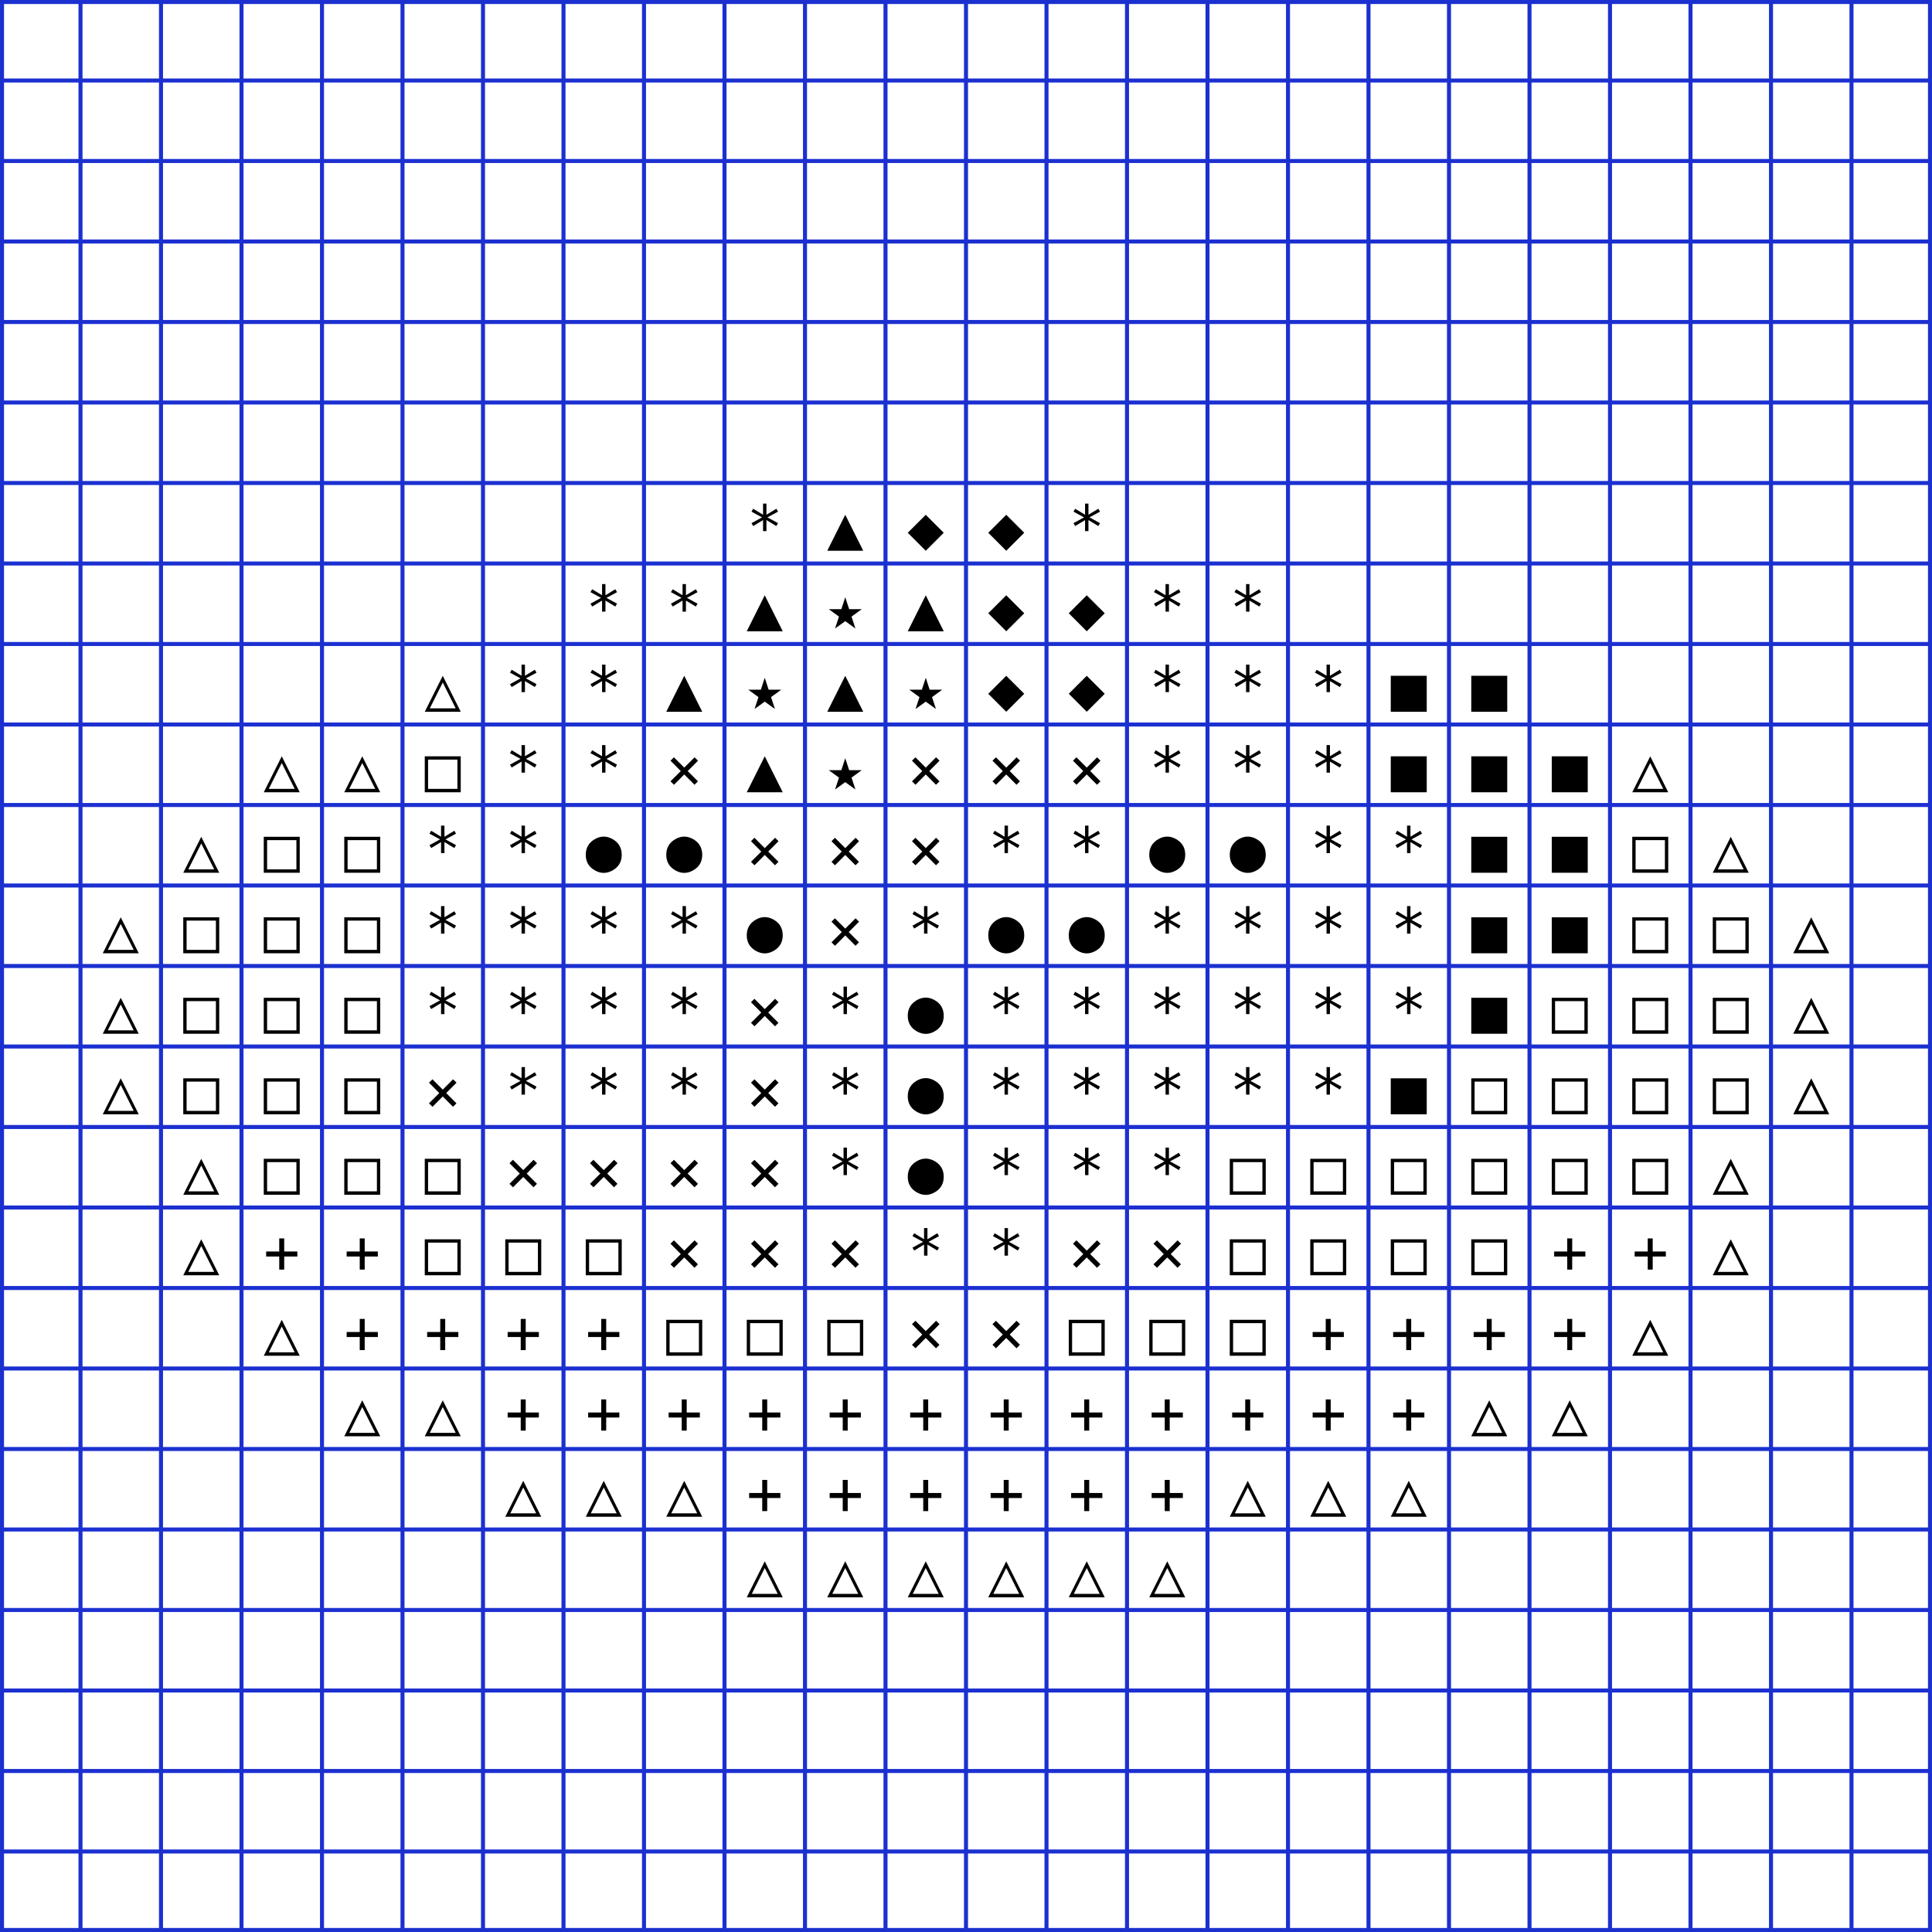
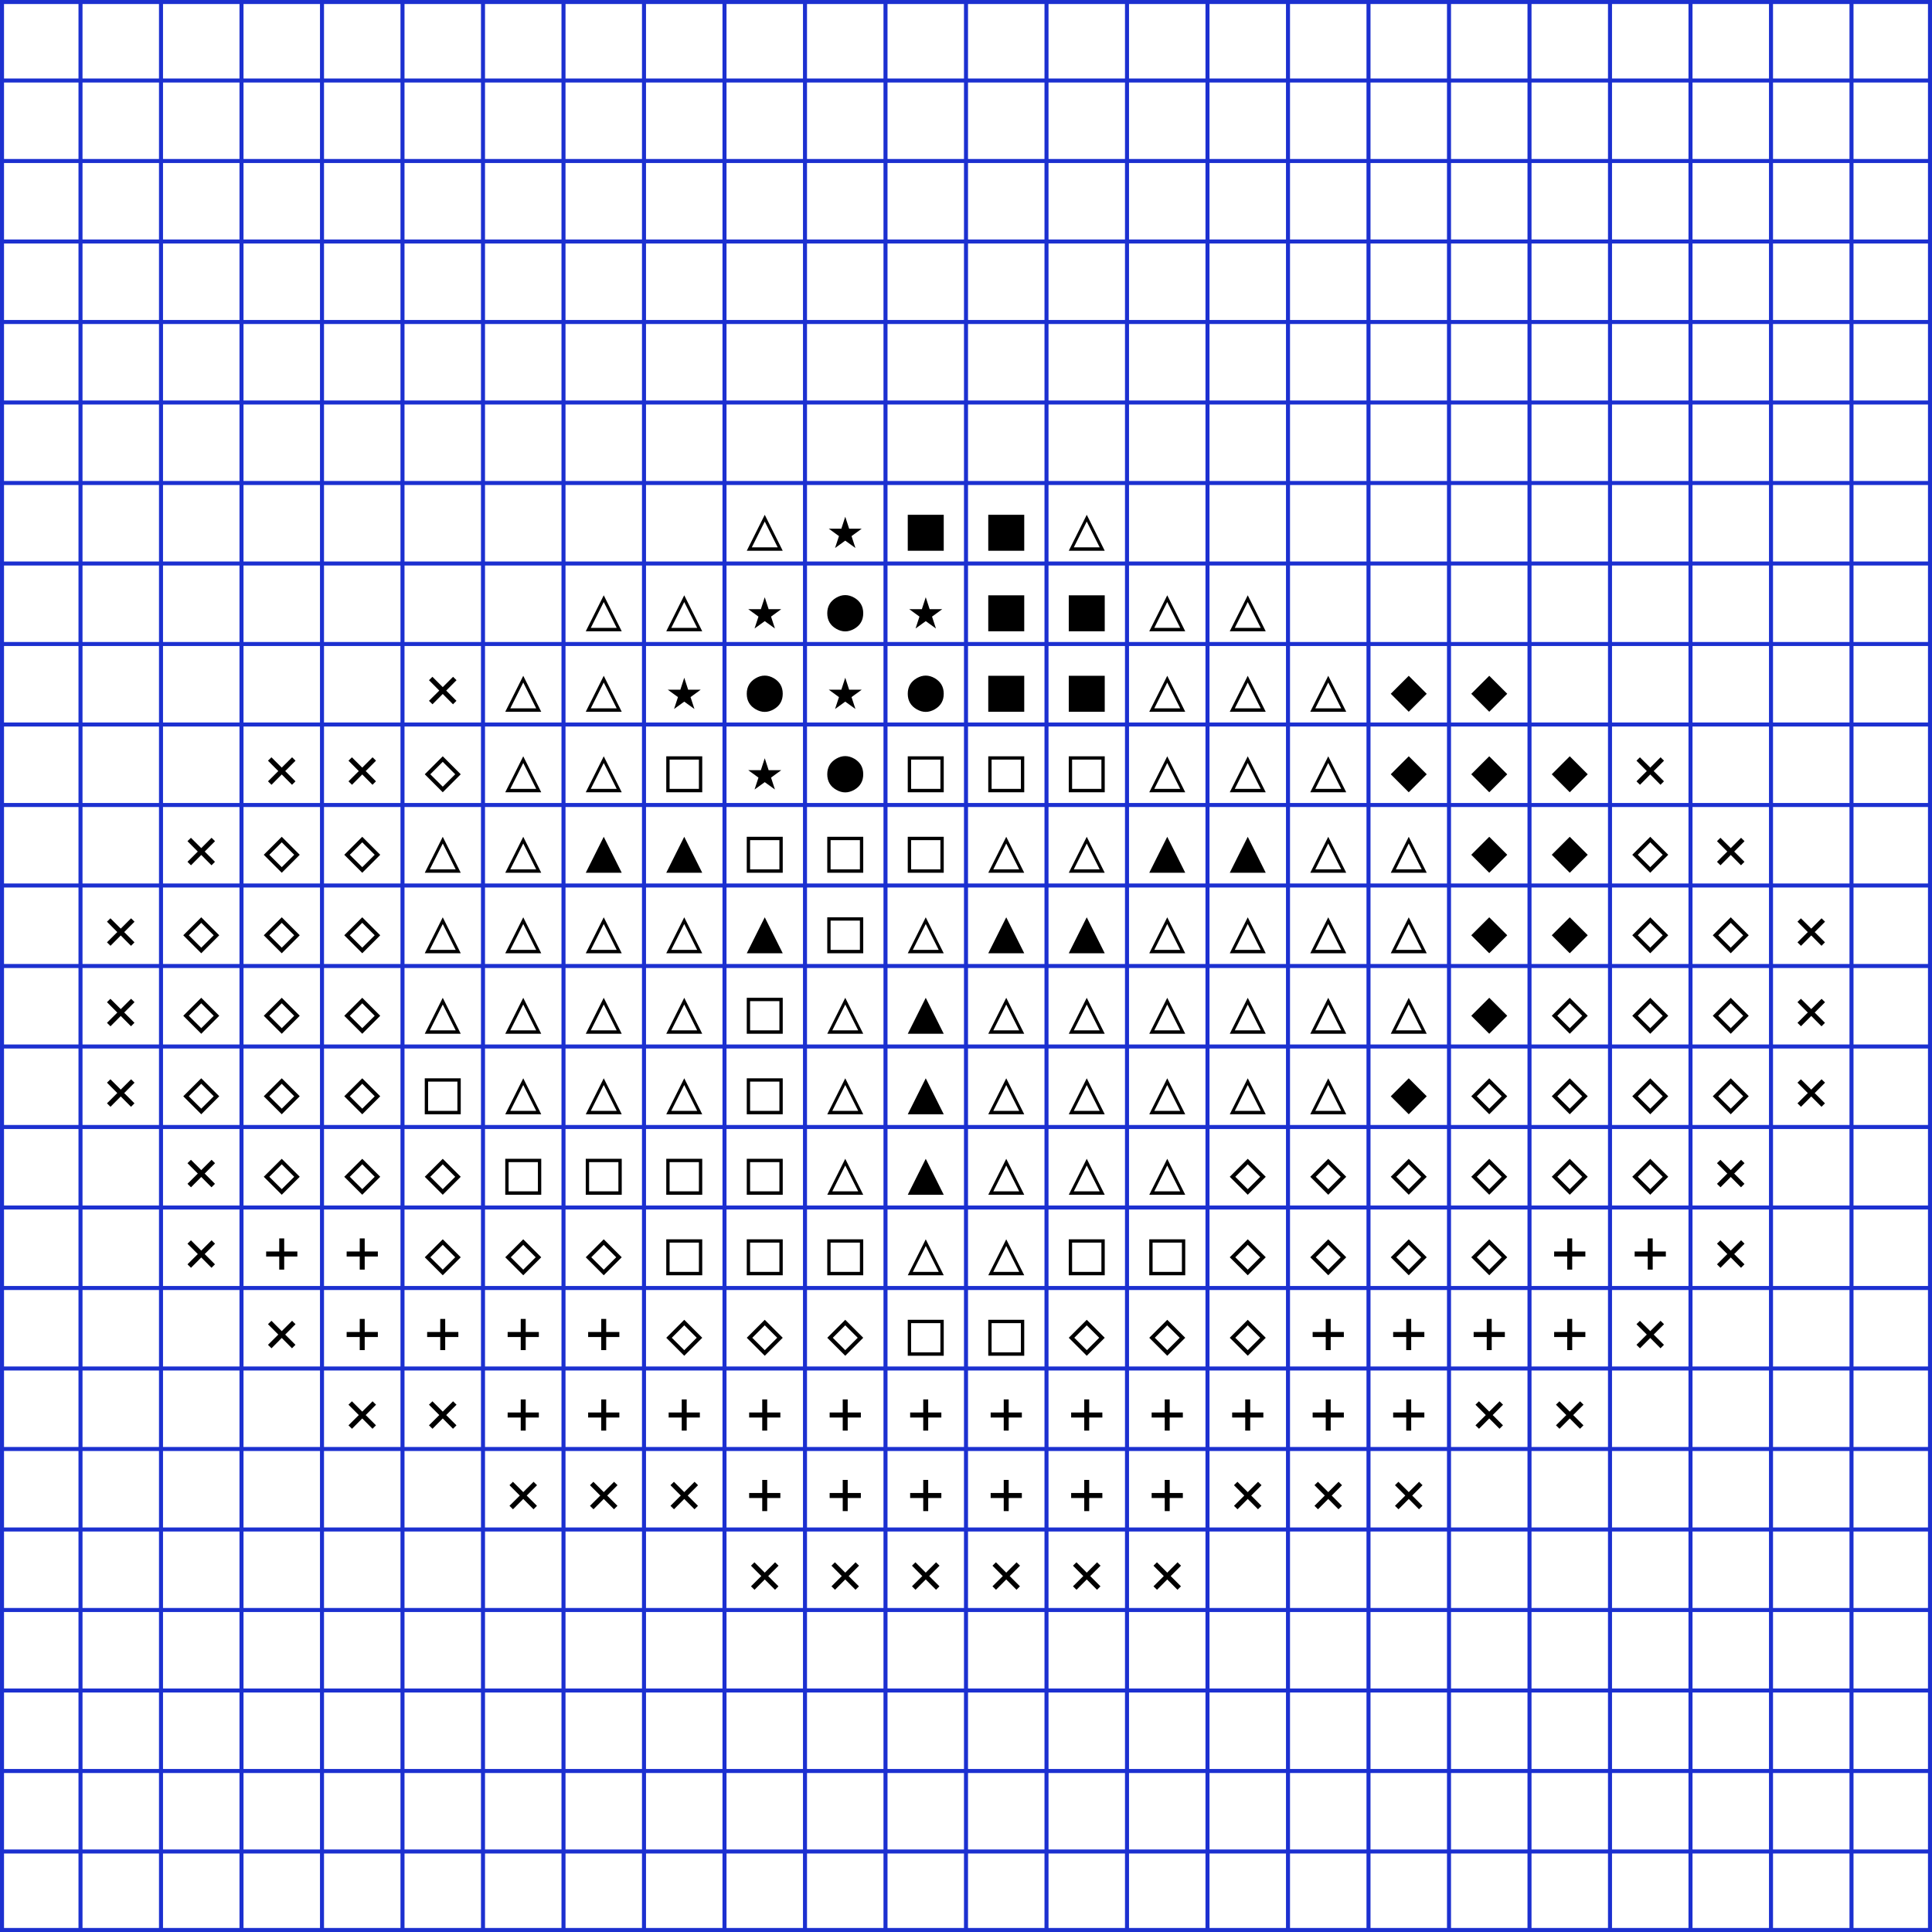
<svg xmlns="http://www.w3.org/2000/svg" width="480" height="480">
  <defs>
    <style>
      .symbol { font-family: monospace; font-size: 15px; text-anchor: middle; dominant-baseline: middle; }
    </style>
  </defs>
-   <text x="190" y="132" fill="#000000" class="symbol">*</text>
-   <text x="210" y="132" fill="#000000" class="symbol">▲</text>
-   <text x="230" y="132" fill="#000000" class="symbol">◆</text>
-   <text x="250" y="132" fill="#000000" class="symbol">◆</text>
-   <text x="270" y="132" fill="#000000" class="symbol">*</text>
-   <text x="150" y="152" fill="#000000" class="symbol">*</text>
-   <text x="170" y="152" fill="#000000" class="symbol">*</text>
-   <text x="190" y="152" fill="#000000" class="symbol">▲</text>
-   <text x="210" y="152" fill="#000000" class="symbol">★</text>
-   <text x="230" y="152" fill="#000000" class="symbol">▲</text>
-   <text x="250" y="152" fill="#000000" class="symbol">◆</text>
-   <text x="270" y="152" fill="#000000" class="symbol">◆</text>
-   <text x="290" y="152" fill="#000000" class="symbol">*</text>
-   <text x="310" y="152" fill="#000000" class="symbol">*</text>
-   <text x="110" y="172" fill="#000000" class="symbol">△</text>
-   <text x="130" y="172" fill="#000000" class="symbol">*</text>
-   <text x="150" y="172" fill="#000000" class="symbol">*</text>
-   <text x="170" y="172" fill="#000000" class="symbol">▲</text>
-   <text x="190" y="172" fill="#000000" class="symbol">★</text>
-   <text x="210" y="172" fill="#000000" class="symbol">▲</text>
-   <text x="230" y="172" fill="#000000" class="symbol">★</text>
-   <text x="250" y="172" fill="#000000" class="symbol">◆</text>
-   <text x="270" y="172" fill="#000000" class="symbol">◆</text>
-   <text x="290" y="172" fill="#000000" class="symbol">*</text>
-   <text x="310" y="172" fill="#000000" class="symbol">*</text>
-   <text x="330" y="172" fill="#000000" class="symbol">*</text>
-   <text x="350" y="172" fill="#000000" class="symbol">■</text>
-   <text x="370" y="172" fill="#000000" class="symbol">■</text>
-   <text x="70" y="192" fill="#000000" class="symbol">△</text>
-   <text x="90" y="192" fill="#000000" class="symbol">△</text>
-   <text x="110" y="192" fill="#000000" class="symbol">□</text>
-   <text x="130" y="192" fill="#000000" class="symbol">*</text>
-   <text x="150" y="192" fill="#000000" class="symbol">*</text>
-   <text x="170" y="192" fill="#000000" class="symbol">×</text>
-   <text x="190" y="192" fill="#000000" class="symbol">▲</text>
-   <text x="210" y="192" fill="#000000" class="symbol">★</text>
-   <text x="230" y="192" fill="#000000" class="symbol">×</text>
-   <text x="250" y="192" fill="#000000" class="symbol">×</text>
-   <text x="270" y="192" fill="#000000" class="symbol">×</text>
-   <text x="290" y="192" fill="#000000" class="symbol">*</text>
-   <text x="310" y="192" fill="#000000" class="symbol">*</text>
-   <text x="330" y="192" fill="#000000" class="symbol">*</text>
-   <text x="350" y="192" fill="#000000" class="symbol">■</text>
-   <text x="370" y="192" fill="#000000" class="symbol">■</text>
-   <text x="390" y="192" fill="#000000" class="symbol">■</text>
-   <text x="410" y="192" fill="#000000" class="symbol">△</text>
-   <text x="50" y="212" fill="#000000" class="symbol">△</text>
-   <text x="70" y="212" fill="#000000" class="symbol">□</text>
-   <text x="90" y="212" fill="#000000" class="symbol">□</text>
-   <text x="110" y="212" fill="#000000" class="symbol">*</text>
-   <text x="130" y="212" fill="#000000" class="symbol">*</text>
-   <text x="150" y="212" fill="#000000" class="symbol">●</text>
-   <text x="170" y="212" fill="#000000" class="symbol">●</text>
-   <text x="190" y="212" fill="#000000" class="symbol">×</text>
-   <text x="210" y="212" fill="#000000" class="symbol">×</text>
-   <text x="230" y="212" fill="#000000" class="symbol">×</text>
-   <text x="250" y="212" fill="#000000" class="symbol">*</text>
-   <text x="270" y="212" fill="#000000" class="symbol">*</text>
-   <text x="290" y="212" fill="#000000" class="symbol">●</text>
-   <text x="310" y="212" fill="#000000" class="symbol">●</text>
-   <text x="330" y="212" fill="#000000" class="symbol">*</text>
-   <text x="350" y="212" fill="#000000" class="symbol">*</text>
-   <text x="370" y="212" fill="#000000" class="symbol">■</text>
-   <text x="390" y="212" fill="#000000" class="symbol">■</text>
-   <text x="410" y="212" fill="#000000" class="symbol">□</text>
-   <text x="430" y="212" fill="#000000" class="symbol">△</text>
-   <text x="30" y="232" fill="#000000" class="symbol">△</text>
-   <text x="50" y="232" fill="#000000" class="symbol">□</text>
-   <text x="70" y="232" fill="#000000" class="symbol">□</text>
-   <text x="90" y="232" fill="#000000" class="symbol">□</text>
-   <text x="110" y="232" fill="#000000" class="symbol">*</text>
-   <text x="130" y="232" fill="#000000" class="symbol">*</text>
-   <text x="150" y="232" fill="#000000" class="symbol">*</text>
-   <text x="170" y="232" fill="#000000" class="symbol">*</text>
-   <text x="190" y="232" fill="#000000" class="symbol">●</text>
-   <text x="210" y="232" fill="#000000" class="symbol">×</text>
-   <text x="230" y="232" fill="#000000" class="symbol">*</text>
-   <text x="250" y="232" fill="#000000" class="symbol">●</text>
-   <text x="270" y="232" fill="#000000" class="symbol">●</text>
-   <text x="290" y="232" fill="#000000" class="symbol">*</text>
-   <text x="310" y="232" fill="#000000" class="symbol">*</text>
-   <text x="330" y="232" fill="#000000" class="symbol">*</text>
-   <text x="350" y="232" fill="#000000" class="symbol">*</text>
-   <text x="370" y="232" fill="#000000" class="symbol">■</text>
-   <text x="390" y="232" fill="#000000" class="symbol">■</text>
-   <text x="410" y="232" fill="#000000" class="symbol">□</text>
-   <text x="430" y="232" fill="#000000" class="symbol">□</text>
-   <text x="450" y="232" fill="#000000" class="symbol">△</text>
-   <text x="30" y="252" fill="#000000" class="symbol">△</text>
-   <text x="50" y="252" fill="#000000" class="symbol">□</text>
-   <text x="70" y="252" fill="#000000" class="symbol">□</text>
-   <text x="90" y="252" fill="#000000" class="symbol">□</text>
-   <text x="110" y="252" fill="#000000" class="symbol">*</text>
-   <text x="130" y="252" fill="#000000" class="symbol">*</text>
-   <text x="150" y="252" fill="#000000" class="symbol">*</text>
-   <text x="170" y="252" fill="#000000" class="symbol">*</text>
-   <text x="190" y="252" fill="#000000" class="symbol">×</text>
-   <text x="210" y="252" fill="#000000" class="symbol">*</text>
-   <text x="230" y="252" fill="#000000" class="symbol">●</text>
-   <text x="250" y="252" fill="#000000" class="symbol">*</text>
-   <text x="270" y="252" fill="#000000" class="symbol">*</text>
-   <text x="290" y="252" fill="#000000" class="symbol">*</text>
-   <text x="310" y="252" fill="#000000" class="symbol">*</text>
-   <text x="330" y="252" fill="#000000" class="symbol">*</text>
-   <text x="350" y="252" fill="#000000" class="symbol">*</text>
-   <text x="370" y="252" fill="#000000" class="symbol">■</text>
-   <text x="390" y="252" fill="#000000" class="symbol">□</text>
-   <text x="410" y="252" fill="#000000" class="symbol">□</text>
-   <text x="430" y="252" fill="#000000" class="symbol">□</text>
-   <text x="450" y="252" fill="#000000" class="symbol">△</text>
-   <text x="30" y="272" fill="#000000" class="symbol">△</text>
-   <text x="50" y="272" fill="#000000" class="symbol">□</text>
-   <text x="70" y="272" fill="#000000" class="symbol">□</text>
-   <text x="90" y="272" fill="#000000" class="symbol">□</text>
-   <text x="110" y="272" fill="#000000" class="symbol">×</text>
-   <text x="130" y="272" fill="#000000" class="symbol">*</text>
-   <text x="150" y="272" fill="#000000" class="symbol">*</text>
-   <text x="170" y="272" fill="#000000" class="symbol">*</text>
-   <text x="190" y="272" fill="#000000" class="symbol">×</text>
-   <text x="210" y="272" fill="#000000" class="symbol">*</text>
-   <text x="230" y="272" fill="#000000" class="symbol">●</text>
-   <text x="250" y="272" fill="#000000" class="symbol">*</text>
-   <text x="270" y="272" fill="#000000" class="symbol">*</text>
-   <text x="290" y="272" fill="#000000" class="symbol">*</text>
-   <text x="310" y="272" fill="#000000" class="symbol">*</text>
-   <text x="330" y="272" fill="#000000" class="symbol">*</text>
-   <text x="350" y="272" fill="#000000" class="symbol">■</text>
-   <text x="370" y="272" fill="#000000" class="symbol">□</text>
-   <text x="390" y="272" fill="#000000" class="symbol">□</text>
-   <text x="410" y="272" fill="#000000" class="symbol">□</text>
-   <text x="430" y="272" fill="#000000" class="symbol">□</text>
-   <text x="450" y="272" fill="#000000" class="symbol">△</text>
-   <text x="50" y="292" fill="#000000" class="symbol">△</text>
-   <text x="70" y="292" fill="#000000" class="symbol">□</text>
-   <text x="90" y="292" fill="#000000" class="symbol">□</text>
-   <text x="110" y="292" fill="#000000" class="symbol">□</text>
-   <text x="130" y="292" fill="#000000" class="symbol">×</text>
-   <text x="150" y="292" fill="#000000" class="symbol">×</text>
-   <text x="170" y="292" fill="#000000" class="symbol">×</text>
-   <text x="190" y="292" fill="#000000" class="symbol">×</text>
-   <text x="210" y="292" fill="#000000" class="symbol">*</text>
-   <text x="230" y="292" fill="#000000" class="symbol">●</text>
-   <text x="250" y="292" fill="#000000" class="symbol">*</text>
-   <text x="270" y="292" fill="#000000" class="symbol">*</text>
-   <text x="290" y="292" fill="#000000" class="symbol">*</text>
-   <text x="310" y="292" fill="#000000" class="symbol">□</text>
-   <text x="330" y="292" fill="#000000" class="symbol">□</text>
-   <text x="350" y="292" fill="#000000" class="symbol">□</text>
-   <text x="370" y="292" fill="#000000" class="symbol">□</text>
-   <text x="390" y="292" fill="#000000" class="symbol">□</text>
-   <text x="410" y="292" fill="#000000" class="symbol">□</text>
-   <text x="430" y="292" fill="#000000" class="symbol">△</text>
-   <text x="50" y="312" fill="#000000" class="symbol">△</text>
+   <text x="190" y="132" fill="#000000" class="symbol">△</text>
+   <text x="210" y="132" fill="#000000" class="symbol">★</text>
+   <text x="230" y="132" fill="#000000" class="symbol">■</text>
+   <text x="250" y="132" fill="#000000" class="symbol">■</text>
+   <text x="270" y="132" fill="#000000" class="symbol">△</text>
+   <text x="150" y="152" fill="#000000" class="symbol">△</text>
+   <text x="170" y="152" fill="#000000" class="symbol">△</text>
+   <text x="190" y="152" fill="#000000" class="symbol">★</text>
+   <text x="210" y="152" fill="#000000" class="symbol">●</text>
+   <text x="230" y="152" fill="#000000" class="symbol">★</text>
+   <text x="250" y="152" fill="#000000" class="symbol">■</text>
+   <text x="270" y="152" fill="#000000" class="symbol">■</text>
+   <text x="290" y="152" fill="#000000" class="symbol">△</text>
+   <text x="310" y="152" fill="#000000" class="symbol">△</text>
+   <text x="110" y="172" fill="#000000" class="symbol">×</text>
+   <text x="130" y="172" fill="#000000" class="symbol">△</text>
+   <text x="150" y="172" fill="#000000" class="symbol">△</text>
+   <text x="170" y="172" fill="#000000" class="symbol">★</text>
+   <text x="190" y="172" fill="#000000" class="symbol">●</text>
+   <text x="210" y="172" fill="#000000" class="symbol">★</text>
+   <text x="230" y="172" fill="#000000" class="symbol">●</text>
+   <text x="250" y="172" fill="#000000" class="symbol">■</text>
+   <text x="270" y="172" fill="#000000" class="symbol">■</text>
+   <text x="290" y="172" fill="#000000" class="symbol">△</text>
+   <text x="310" y="172" fill="#000000" class="symbol">△</text>
+   <text x="330" y="172" fill="#000000" class="symbol">△</text>
+   <text x="350" y="172" fill="#000000" class="symbol">◆</text>
+   <text x="370" y="172" fill="#000000" class="symbol">◆</text>
+   <text x="70" y="192" fill="#000000" class="symbol">×</text>
+   <text x="90" y="192" fill="#000000" class="symbol">×</text>
+   <text x="110" y="192" fill="#000000" class="symbol">◇</text>
+   <text x="130" y="192" fill="#000000" class="symbol">△</text>
+   <text x="150" y="192" fill="#000000" class="symbol">△</text>
+   <text x="170" y="192" fill="#000000" class="symbol">□</text>
+   <text x="190" y="192" fill="#000000" class="symbol">★</text>
+   <text x="210" y="192" fill="#000000" class="symbol">●</text>
+   <text x="230" y="192" fill="#000000" class="symbol">□</text>
+   <text x="250" y="192" fill="#000000" class="symbol">□</text>
+   <text x="270" y="192" fill="#000000" class="symbol">□</text>
+   <text x="290" y="192" fill="#000000" class="symbol">△</text>
+   <text x="310" y="192" fill="#000000" class="symbol">△</text>
+   <text x="330" y="192" fill="#000000" class="symbol">△</text>
+   <text x="350" y="192" fill="#000000" class="symbol">◆</text>
+   <text x="370" y="192" fill="#000000" class="symbol">◆</text>
+   <text x="390" y="192" fill="#000000" class="symbol">◆</text>
+   <text x="410" y="192" fill="#000000" class="symbol">×</text>
+   <text x="50" y="212" fill="#000000" class="symbol">×</text>
+   <text x="70" y="212" fill="#000000" class="symbol">◇</text>
+   <text x="90" y="212" fill="#000000" class="symbol">◇</text>
+   <text x="110" y="212" fill="#000000" class="symbol">△</text>
+   <text x="130" y="212" fill="#000000" class="symbol">△</text>
+   <text x="150" y="212" fill="#000000" class="symbol">▲</text>
+   <text x="170" y="212" fill="#000000" class="symbol">▲</text>
+   <text x="190" y="212" fill="#000000" class="symbol">□</text>
+   <text x="210" y="212" fill="#000000" class="symbol">□</text>
+   <text x="230" y="212" fill="#000000" class="symbol">□</text>
+   <text x="250" y="212" fill="#000000" class="symbol">△</text>
+   <text x="270" y="212" fill="#000000" class="symbol">△</text>
+   <text x="290" y="212" fill="#000000" class="symbol">▲</text>
+   <text x="310" y="212" fill="#000000" class="symbol">▲</text>
+   <text x="330" y="212" fill="#000000" class="symbol">△</text>
+   <text x="350" y="212" fill="#000000" class="symbol">△</text>
+   <text x="370" y="212" fill="#000000" class="symbol">◆</text>
+   <text x="390" y="212" fill="#000000" class="symbol">◆</text>
+   <text x="410" y="212" fill="#000000" class="symbol">◇</text>
+   <text x="430" y="212" fill="#000000" class="symbol">×</text>
+   <text x="30" y="232" fill="#000000" class="symbol">×</text>
+   <text x="50" y="232" fill="#000000" class="symbol">◇</text>
+   <text x="70" y="232" fill="#000000" class="symbol">◇</text>
+   <text x="90" y="232" fill="#000000" class="symbol">◇</text>
+   <text x="110" y="232" fill="#000000" class="symbol">△</text>
+   <text x="130" y="232" fill="#000000" class="symbol">△</text>
+   <text x="150" y="232" fill="#000000" class="symbol">△</text>
+   <text x="170" y="232" fill="#000000" class="symbol">△</text>
+   <text x="190" y="232" fill="#000000" class="symbol">▲</text>
+   <text x="210" y="232" fill="#000000" class="symbol">□</text>
+   <text x="230" y="232" fill="#000000" class="symbol">△</text>
+   <text x="250" y="232" fill="#000000" class="symbol">▲</text>
+   <text x="270" y="232" fill="#000000" class="symbol">▲</text>
+   <text x="290" y="232" fill="#000000" class="symbol">△</text>
+   <text x="310" y="232" fill="#000000" class="symbol">△</text>
+   <text x="330" y="232" fill="#000000" class="symbol">△</text>
+   <text x="350" y="232" fill="#000000" class="symbol">△</text>
+   <text x="370" y="232" fill="#000000" class="symbol">◆</text>
+   <text x="390" y="232" fill="#000000" class="symbol">◆</text>
+   <text x="410" y="232" fill="#000000" class="symbol">◇</text>
+   <text x="430" y="232" fill="#000000" class="symbol">◇</text>
+   <text x="450" y="232" fill="#000000" class="symbol">×</text>
+   <text x="30" y="252" fill="#000000" class="symbol">×</text>
+   <text x="50" y="252" fill="#000000" class="symbol">◇</text>
+   <text x="70" y="252" fill="#000000" class="symbol">◇</text>
+   <text x="90" y="252" fill="#000000" class="symbol">◇</text>
+   <text x="110" y="252" fill="#000000" class="symbol">△</text>
+   <text x="130" y="252" fill="#000000" class="symbol">△</text>
+   <text x="150" y="252" fill="#000000" class="symbol">△</text>
+   <text x="170" y="252" fill="#000000" class="symbol">△</text>
+   <text x="190" y="252" fill="#000000" class="symbol">□</text>
+   <text x="210" y="252" fill="#000000" class="symbol">△</text>
+   <text x="230" y="252" fill="#000000" class="symbol">▲</text>
+   <text x="250" y="252" fill="#000000" class="symbol">△</text>
+   <text x="270" y="252" fill="#000000" class="symbol">△</text>
+   <text x="290" y="252" fill="#000000" class="symbol">△</text>
+   <text x="310" y="252" fill="#000000" class="symbol">△</text>
+   <text x="330" y="252" fill="#000000" class="symbol">△</text>
+   <text x="350" y="252" fill="#000000" class="symbol">△</text>
+   <text x="370" y="252" fill="#000000" class="symbol">◆</text>
+   <text x="390" y="252" fill="#000000" class="symbol">◇</text>
+   <text x="410" y="252" fill="#000000" class="symbol">◇</text>
+   <text x="430" y="252" fill="#000000" class="symbol">◇</text>
+   <text x="450" y="252" fill="#000000" class="symbol">×</text>
+   <text x="30" y="272" fill="#000000" class="symbol">×</text>
+   <text x="50" y="272" fill="#000000" class="symbol">◇</text>
+   <text x="70" y="272" fill="#000000" class="symbol">◇</text>
+   <text x="90" y="272" fill="#000000" class="symbol">◇</text>
+   <text x="110" y="272" fill="#000000" class="symbol">□</text>
+   <text x="130" y="272" fill="#000000" class="symbol">△</text>
+   <text x="150" y="272" fill="#000000" class="symbol">△</text>
+   <text x="170" y="272" fill="#000000" class="symbol">△</text>
+   <text x="190" y="272" fill="#000000" class="symbol">□</text>
+   <text x="210" y="272" fill="#000000" class="symbol">△</text>
+   <text x="230" y="272" fill="#000000" class="symbol">▲</text>
+   <text x="250" y="272" fill="#000000" class="symbol">△</text>
+   <text x="270" y="272" fill="#000000" class="symbol">△</text>
+   <text x="290" y="272" fill="#000000" class="symbol">△</text>
+   <text x="310" y="272" fill="#000000" class="symbol">△</text>
+   <text x="330" y="272" fill="#000000" class="symbol">△</text>
+   <text x="350" y="272" fill="#000000" class="symbol">◆</text>
+   <text x="370" y="272" fill="#000000" class="symbol">◇</text>
+   <text x="390" y="272" fill="#000000" class="symbol">◇</text>
+   <text x="410" y="272" fill="#000000" class="symbol">◇</text>
+   <text x="430" y="272" fill="#000000" class="symbol">◇</text>
+   <text x="450" y="272" fill="#000000" class="symbol">×</text>
+   <text x="50" y="292" fill="#000000" class="symbol">×</text>
+   <text x="70" y="292" fill="#000000" class="symbol">◇</text>
+   <text x="90" y="292" fill="#000000" class="symbol">◇</text>
+   <text x="110" y="292" fill="#000000" class="symbol">◇</text>
+   <text x="130" y="292" fill="#000000" class="symbol">□</text>
+   <text x="150" y="292" fill="#000000" class="symbol">□</text>
+   <text x="170" y="292" fill="#000000" class="symbol">□</text>
+   <text x="190" y="292" fill="#000000" class="symbol">□</text>
+   <text x="210" y="292" fill="#000000" class="symbol">△</text>
+   <text x="230" y="292" fill="#000000" class="symbol">▲</text>
+   <text x="250" y="292" fill="#000000" class="symbol">△</text>
+   <text x="270" y="292" fill="#000000" class="symbol">△</text>
+   <text x="290" y="292" fill="#000000" class="symbol">△</text>
+   <text x="310" y="292" fill="#000000" class="symbol">◇</text>
+   <text x="330" y="292" fill="#000000" class="symbol">◇</text>
+   <text x="350" y="292" fill="#000000" class="symbol">◇</text>
+   <text x="370" y="292" fill="#000000" class="symbol">◇</text>
+   <text x="390" y="292" fill="#000000" class="symbol">◇</text>
+   <text x="410" y="292" fill="#000000" class="symbol">◇</text>
+   <text x="430" y="292" fill="#000000" class="symbol">×</text>
+   <text x="50" y="312" fill="#000000" class="symbol">×</text>
  <text x="70" y="312" fill="#000000" class="symbol">+</text>
  <text x="90" y="312" fill="#000000" class="symbol">+</text>
-   <text x="110" y="312" fill="#000000" class="symbol">□</text>
-   <text x="130" y="312" fill="#000000" class="symbol">□</text>
-   <text x="150" y="312" fill="#000000" class="symbol">□</text>
-   <text x="170" y="312" fill="#000000" class="symbol">×</text>
-   <text x="190" y="312" fill="#000000" class="symbol">×</text>
-   <text x="210" y="312" fill="#000000" class="symbol">×</text>
-   <text x="230" y="312" fill="#000000" class="symbol">*</text>
-   <text x="250" y="312" fill="#000000" class="symbol">*</text>
-   <text x="270" y="312" fill="#000000" class="symbol">×</text>
-   <text x="290" y="312" fill="#000000" class="symbol">×</text>
-   <text x="310" y="312" fill="#000000" class="symbol">□</text>
-   <text x="330" y="312" fill="#000000" class="symbol">□</text>
-   <text x="350" y="312" fill="#000000" class="symbol">□</text>
-   <text x="370" y="312" fill="#000000" class="symbol">□</text>
+   <text x="110" y="312" fill="#000000" class="symbol">◇</text>
+   <text x="130" y="312" fill="#000000" class="symbol">◇</text>
+   <text x="150" y="312" fill="#000000" class="symbol">◇</text>
+   <text x="170" y="312" fill="#000000" class="symbol">□</text>
+   <text x="190" y="312" fill="#000000" class="symbol">□</text>
+   <text x="210" y="312" fill="#000000" class="symbol">□</text>
+   <text x="230" y="312" fill="#000000" class="symbol">△</text>
+   <text x="250" y="312" fill="#000000" class="symbol">△</text>
+   <text x="270" y="312" fill="#000000" class="symbol">□</text>
+   <text x="290" y="312" fill="#000000" class="symbol">□</text>
+   <text x="310" y="312" fill="#000000" class="symbol">◇</text>
+   <text x="330" y="312" fill="#000000" class="symbol">◇</text>
+   <text x="350" y="312" fill="#000000" class="symbol">◇</text>
+   <text x="370" y="312" fill="#000000" class="symbol">◇</text>
  <text x="390" y="312" fill="#000000" class="symbol">+</text>
  <text x="410" y="312" fill="#000000" class="symbol">+</text>
-   <text x="430" y="312" fill="#000000" class="symbol">△</text>
-   <text x="70" y="332" fill="#000000" class="symbol">△</text>
+   <text x="430" y="312" fill="#000000" class="symbol">×</text>
+   <text x="70" y="332" fill="#000000" class="symbol">×</text>
  <text x="90" y="332" fill="#000000" class="symbol">+</text>
  <text x="110" y="332" fill="#000000" class="symbol">+</text>
  <text x="130" y="332" fill="#000000" class="symbol">+</text>
  <text x="150" y="332" fill="#000000" class="symbol">+</text>
-   <text x="170" y="332" fill="#000000" class="symbol">□</text>
-   <text x="190" y="332" fill="#000000" class="symbol">□</text>
-   <text x="210" y="332" fill="#000000" class="symbol">□</text>
-   <text x="230" y="332" fill="#000000" class="symbol">×</text>
-   <text x="250" y="332" fill="#000000" class="symbol">×</text>
-   <text x="270" y="332" fill="#000000" class="symbol">□</text>
-   <text x="290" y="332" fill="#000000" class="symbol">□</text>
-   <text x="310" y="332" fill="#000000" class="symbol">□</text>
+   <text x="170" y="332" fill="#000000" class="symbol">◇</text>
+   <text x="190" y="332" fill="#000000" class="symbol">◇</text>
+   <text x="210" y="332" fill="#000000" class="symbol">◇</text>
+   <text x="230" y="332" fill="#000000" class="symbol">□</text>
+   <text x="250" y="332" fill="#000000" class="symbol">□</text>
+   <text x="270" y="332" fill="#000000" class="symbol">◇</text>
+   <text x="290" y="332" fill="#000000" class="symbol">◇</text>
+   <text x="310" y="332" fill="#000000" class="symbol">◇</text>
  <text x="330" y="332" fill="#000000" class="symbol">+</text>
  <text x="350" y="332" fill="#000000" class="symbol">+</text>
  <text x="370" y="332" fill="#000000" class="symbol">+</text>
  <text x="390" y="332" fill="#000000" class="symbol">+</text>
-   <text x="410" y="332" fill="#000000" class="symbol">△</text>
-   <text x="90" y="352" fill="#000000" class="symbol">△</text>
-   <text x="110" y="352" fill="#000000" class="symbol">△</text>
+   <text x="410" y="332" fill="#000000" class="symbol">×</text>
+   <text x="90" y="352" fill="#000000" class="symbol">×</text>
+   <text x="110" y="352" fill="#000000" class="symbol">×</text>
  <text x="130" y="352" fill="#000000" class="symbol">+</text>
  <text x="150" y="352" fill="#000000" class="symbol">+</text>
  <text x="170" y="352" fill="#000000" class="symbol">+</text>
  <text x="190" y="352" fill="#000000" class="symbol">+</text>
  <text x="210" y="352" fill="#000000" class="symbol">+</text>
  <text x="230" y="352" fill="#000000" class="symbol">+</text>
  <text x="250" y="352" fill="#000000" class="symbol">+</text>
  <text x="270" y="352" fill="#000000" class="symbol">+</text>
  <text x="290" y="352" fill="#000000" class="symbol">+</text>
  <text x="310" y="352" fill="#000000" class="symbol">+</text>
  <text x="330" y="352" fill="#000000" class="symbol">+</text>
  <text x="350" y="352" fill="#000000" class="symbol">+</text>
-   <text x="370" y="352" fill="#000000" class="symbol">△</text>
-   <text x="390" y="352" fill="#000000" class="symbol">△</text>
-   <text x="130" y="372" fill="#000000" class="symbol">△</text>
-   <text x="150" y="372" fill="#000000" class="symbol">△</text>
-   <text x="170" y="372" fill="#000000" class="symbol">△</text>
+   <text x="370" y="352" fill="#000000" class="symbol">×</text>
+   <text x="390" y="352" fill="#000000" class="symbol">×</text>
+   <text x="130" y="372" fill="#000000" class="symbol">×</text>
+   <text x="150" y="372" fill="#000000" class="symbol">×</text>
+   <text x="170" y="372" fill="#000000" class="symbol">×</text>
  <text x="190" y="372" fill="#000000" class="symbol">+</text>
  <text x="210" y="372" fill="#000000" class="symbol">+</text>
  <text x="230" y="372" fill="#000000" class="symbol">+</text>
  <text x="250" y="372" fill="#000000" class="symbol">+</text>
  <text x="270" y="372" fill="#000000" class="symbol">+</text>
  <text x="290" y="372" fill="#000000" class="symbol">+</text>
-   <text x="310" y="372" fill="#000000" class="symbol">△</text>
-   <text x="330" y="372" fill="#000000" class="symbol">△</text>
-   <text x="350" y="372" fill="#000000" class="symbol">△</text>
-   <text x="190" y="392" fill="#000000" class="symbol">△</text>
-   <text x="210" y="392" fill="#000000" class="symbol">△</text>
-   <text x="230" y="392" fill="#000000" class="symbol">△</text>
-   <text x="250" y="392" fill="#000000" class="symbol">△</text>
-   <text x="270" y="392" fill="#000000" class="symbol">△</text>
-   <text x="290" y="392" fill="#000000" class="symbol">△</text>
+   <text x="310" y="372" fill="#000000" class="symbol">×</text>
+   <text x="330" y="372" fill="#000000" class="symbol">×</text>
+   <text x="350" y="372" fill="#000000" class="symbol">×</text>
+   <text x="190" y="392" fill="#000000" class="symbol">×</text>
+   <text x="210" y="392" fill="#000000" class="symbol">×</text>
+   <text x="230" y="392" fill="#000000" class="symbol">×</text>
+   <text x="250" y="392" fill="#000000" class="symbol">×</text>
+   <text x="270" y="392" fill="#000000" class="symbol">×</text>
+   <text x="290" y="392" fill="#000000" class="symbol">×</text>
  <line x1="0" y1="0" x2="0" y2="480" stroke="#1c30d0" stroke-width="2" />
  <line x1="20" y1="0" x2="20" y2="480" stroke="#1c30d0" stroke-width="1" />
  <line x1="40" y1="0" x2="40" y2="480" stroke="#1c30d0" stroke-width="1" />
  <line x1="60" y1="0" x2="60" y2="480" stroke="#1c30d0" stroke-width="1" />
  <line x1="80" y1="0" x2="80" y2="480" stroke="#1c30d0" stroke-width="1" />
  <line x1="100" y1="0" x2="100" y2="480" stroke="#1c30d0" stroke-width="1" />
  <line x1="120" y1="0" x2="120" y2="480" stroke="#1c30d0" stroke-width="1" />
  <line x1="140" y1="0" x2="140" y2="480" stroke="#1c30d0" stroke-width="1" />
  <line x1="160" y1="0" x2="160" y2="480" stroke="#1c30d0" stroke-width="1" />
  <line x1="180" y1="0" x2="180" y2="480" stroke="#1c30d0" stroke-width="1" />
  <line x1="200" y1="0" x2="200" y2="480" stroke="#1c30d0" stroke-width="1" />
  <line x1="220" y1="0" x2="220" y2="480" stroke="#1c30d0" stroke-width="1" />
  <line x1="240" y1="0" x2="240" y2="480" stroke="#1c30d0" stroke-width="1" />
  <line x1="260" y1="0" x2="260" y2="480" stroke="#1c30d0" stroke-width="1" />
  <line x1="280" y1="0" x2="280" y2="480" stroke="#1c30d0" stroke-width="1" />
  <line x1="300" y1="0" x2="300" y2="480" stroke="#1c30d0" stroke-width="1" />
  <line x1="320" y1="0" x2="320" y2="480" stroke="#1c30d0" stroke-width="1" />
  <line x1="340" y1="0" x2="340" y2="480" stroke="#1c30d0" stroke-width="1" />
  <line x1="360" y1="0" x2="360" y2="480" stroke="#1c30d0" stroke-width="1" />
  <line x1="380" y1="0" x2="380" y2="480" stroke="#1c30d0" stroke-width="1" />
  <line x1="400" y1="0" x2="400" y2="480" stroke="#1c30d0" stroke-width="1" />
  <line x1="420" y1="0" x2="420" y2="480" stroke="#1c30d0" stroke-width="1" />
  <line x1="440" y1="0" x2="440" y2="480" stroke="#1c30d0" stroke-width="1" />
  <line x1="460" y1="0" x2="460" y2="480" stroke="#1c30d0" stroke-width="1" />
  <line x1="480" y1="0" x2="480" y2="480" stroke="#1c30d0" stroke-width="2" />
  <line x1="0" y1="0" x2="480" y2="0" stroke="#1c30d0" stroke-width="2" />
  <line x1="0" y1="20" x2="480" y2="20" stroke="#1c30d0" stroke-width="1" />
  <line x1="0" y1="40" x2="480" y2="40" stroke="#1c30d0" stroke-width="1" />
  <line x1="0" y1="60" x2="480" y2="60" stroke="#1c30d0" stroke-width="1" />
  <line x1="0" y1="80" x2="480" y2="80" stroke="#1c30d0" stroke-width="1" />
  <line x1="0" y1="100" x2="480" y2="100" stroke="#1c30d0" stroke-width="1" />
  <line x1="0" y1="120" x2="480" y2="120" stroke="#1c30d0" stroke-width="1" />
  <line x1="0" y1="140" x2="480" y2="140" stroke="#1c30d0" stroke-width="1" />
  <line x1="0" y1="160" x2="480" y2="160" stroke="#1c30d0" stroke-width="1" />
  <line x1="0" y1="180" x2="480" y2="180" stroke="#1c30d0" stroke-width="1" />
  <line x1="0" y1="200" x2="480" y2="200" stroke="#1c30d0" stroke-width="1" />
  <line x1="0" y1="220" x2="480" y2="220" stroke="#1c30d0" stroke-width="1" />
  <line x1="0" y1="240" x2="480" y2="240" stroke="#1c30d0" stroke-width="1" />
  <line x1="0" y1="260" x2="480" y2="260" stroke="#1c30d0" stroke-width="1" />
  <line x1="0" y1="280" x2="480" y2="280" stroke="#1c30d0" stroke-width="1" />
  <line x1="0" y1="300" x2="480" y2="300" stroke="#1c30d0" stroke-width="1" />
  <line x1="0" y1="320" x2="480" y2="320" stroke="#1c30d0" stroke-width="1" />
  <line x1="0" y1="340" x2="480" y2="340" stroke="#1c30d0" stroke-width="1" />
  <line x1="0" y1="360" x2="480" y2="360" stroke="#1c30d0" stroke-width="1" />
  <line x1="0" y1="380" x2="480" y2="380" stroke="#1c30d0" stroke-width="1" />
  <line x1="0" y1="400" x2="480" y2="400" stroke="#1c30d0" stroke-width="1" />
  <line x1="0" y1="420" x2="480" y2="420" stroke="#1c30d0" stroke-width="1" />
  <line x1="0" y1="440" x2="480" y2="440" stroke="#1c30d0" stroke-width="1" />
  <line x1="0" y1="460" x2="480" y2="460" stroke="#1c30d0" stroke-width="1" />
  <line x1="0" y1="480" x2="480" y2="480" stroke="#1c30d0" stroke-width="2" />
</svg>
